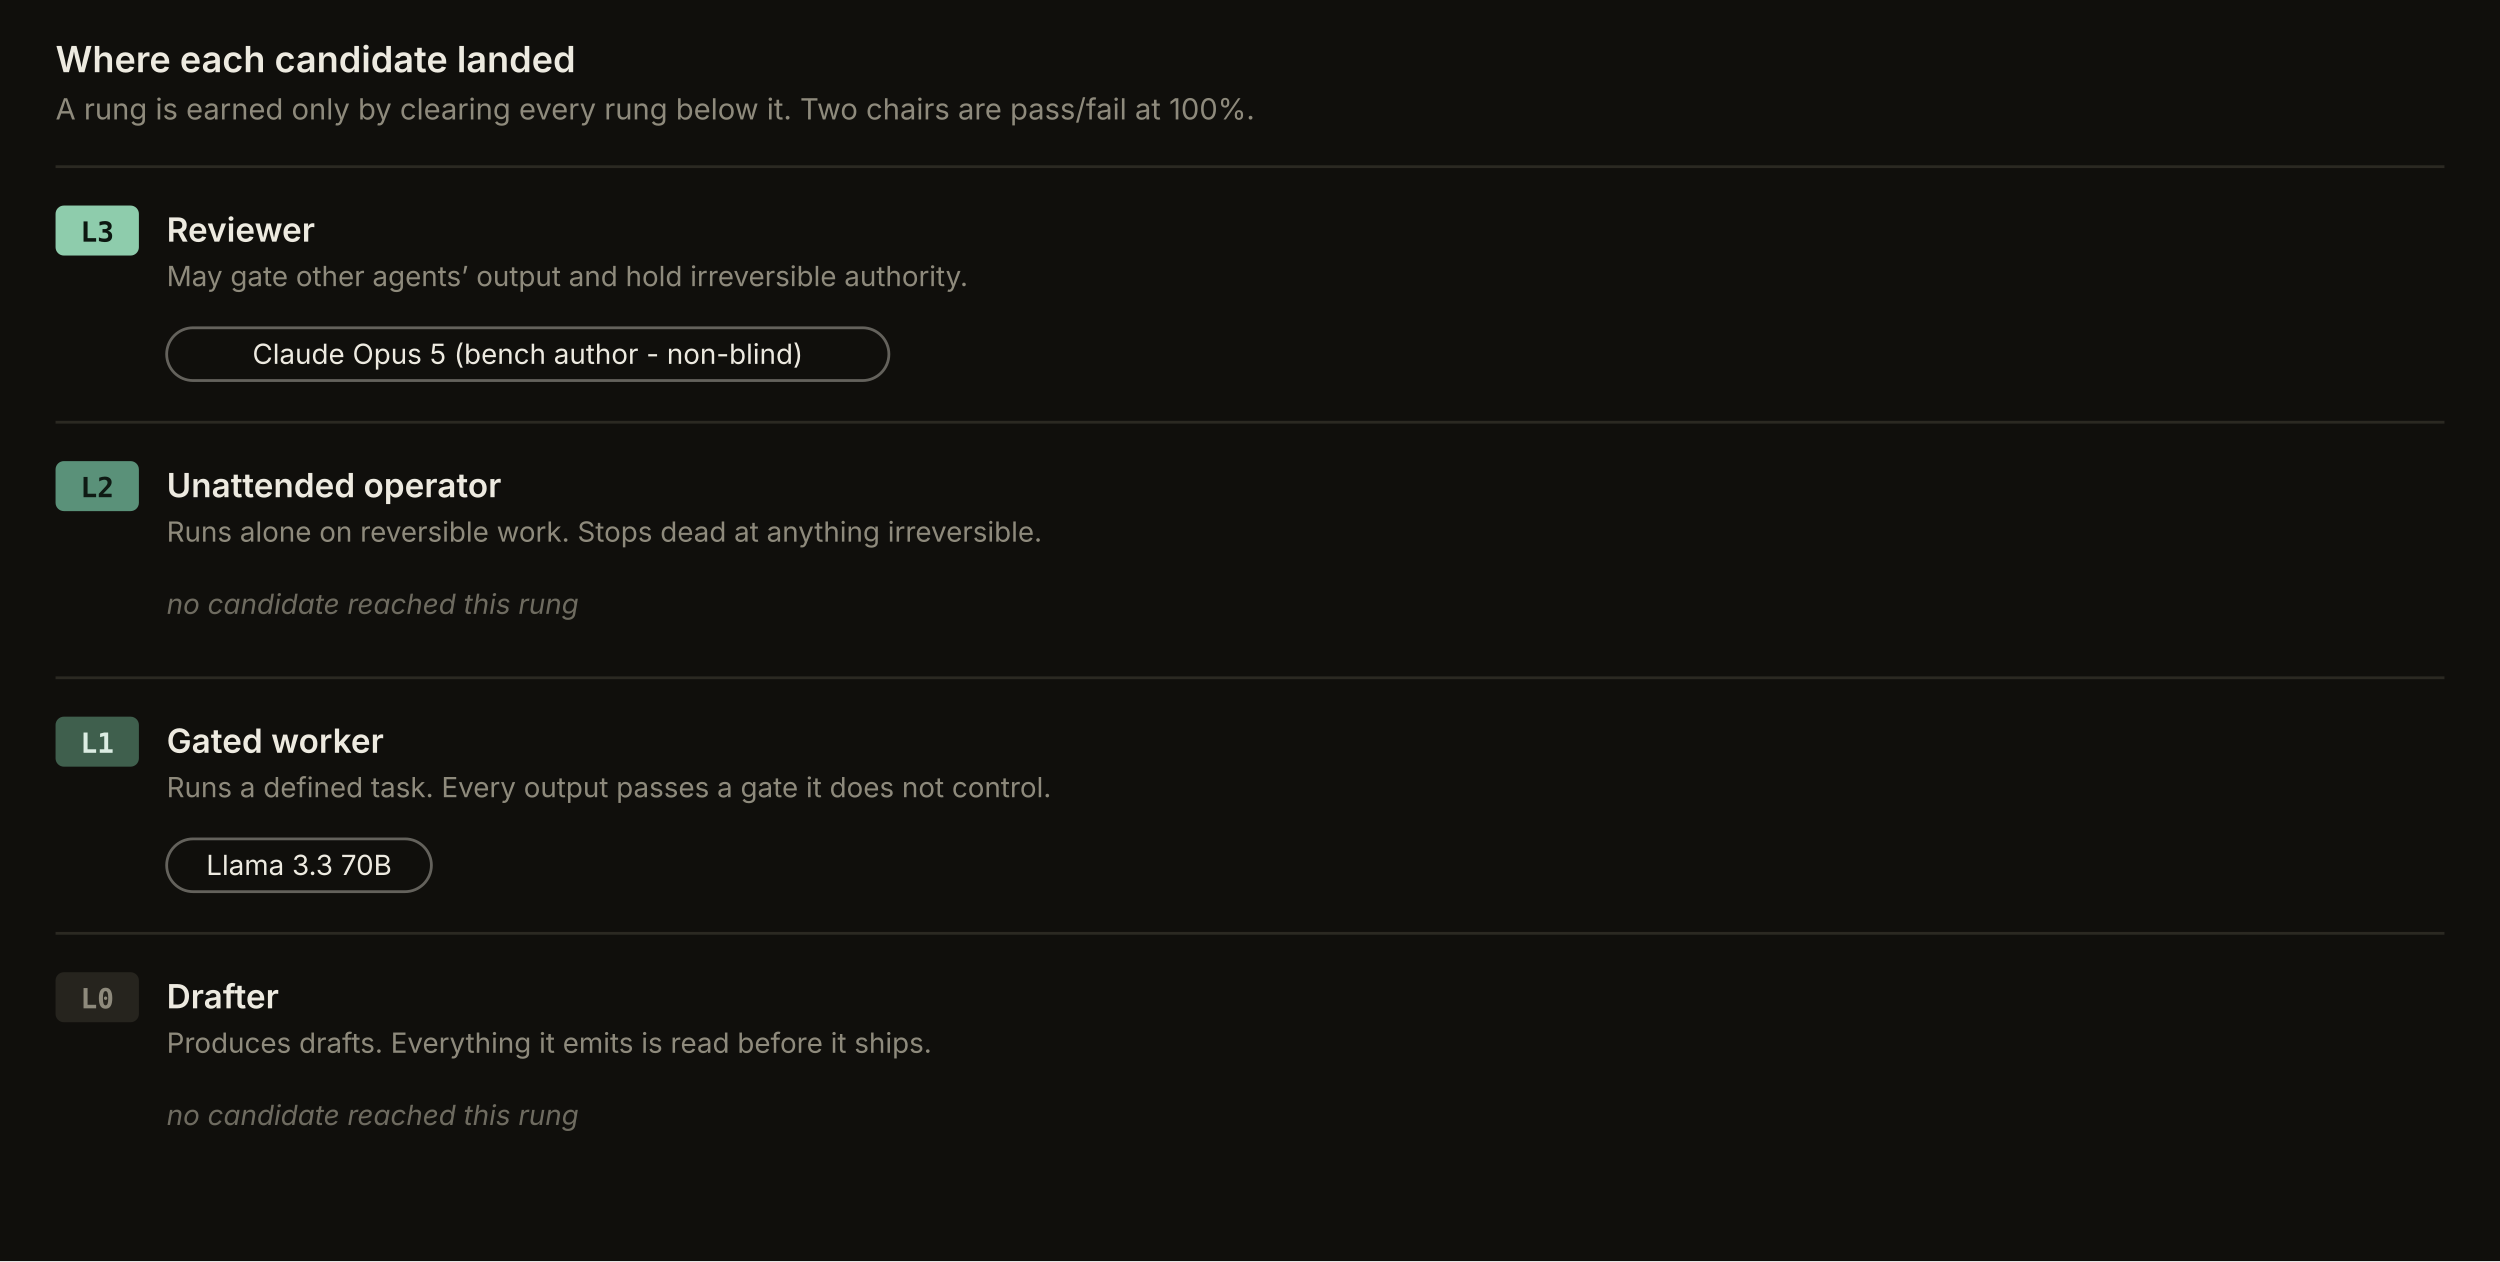
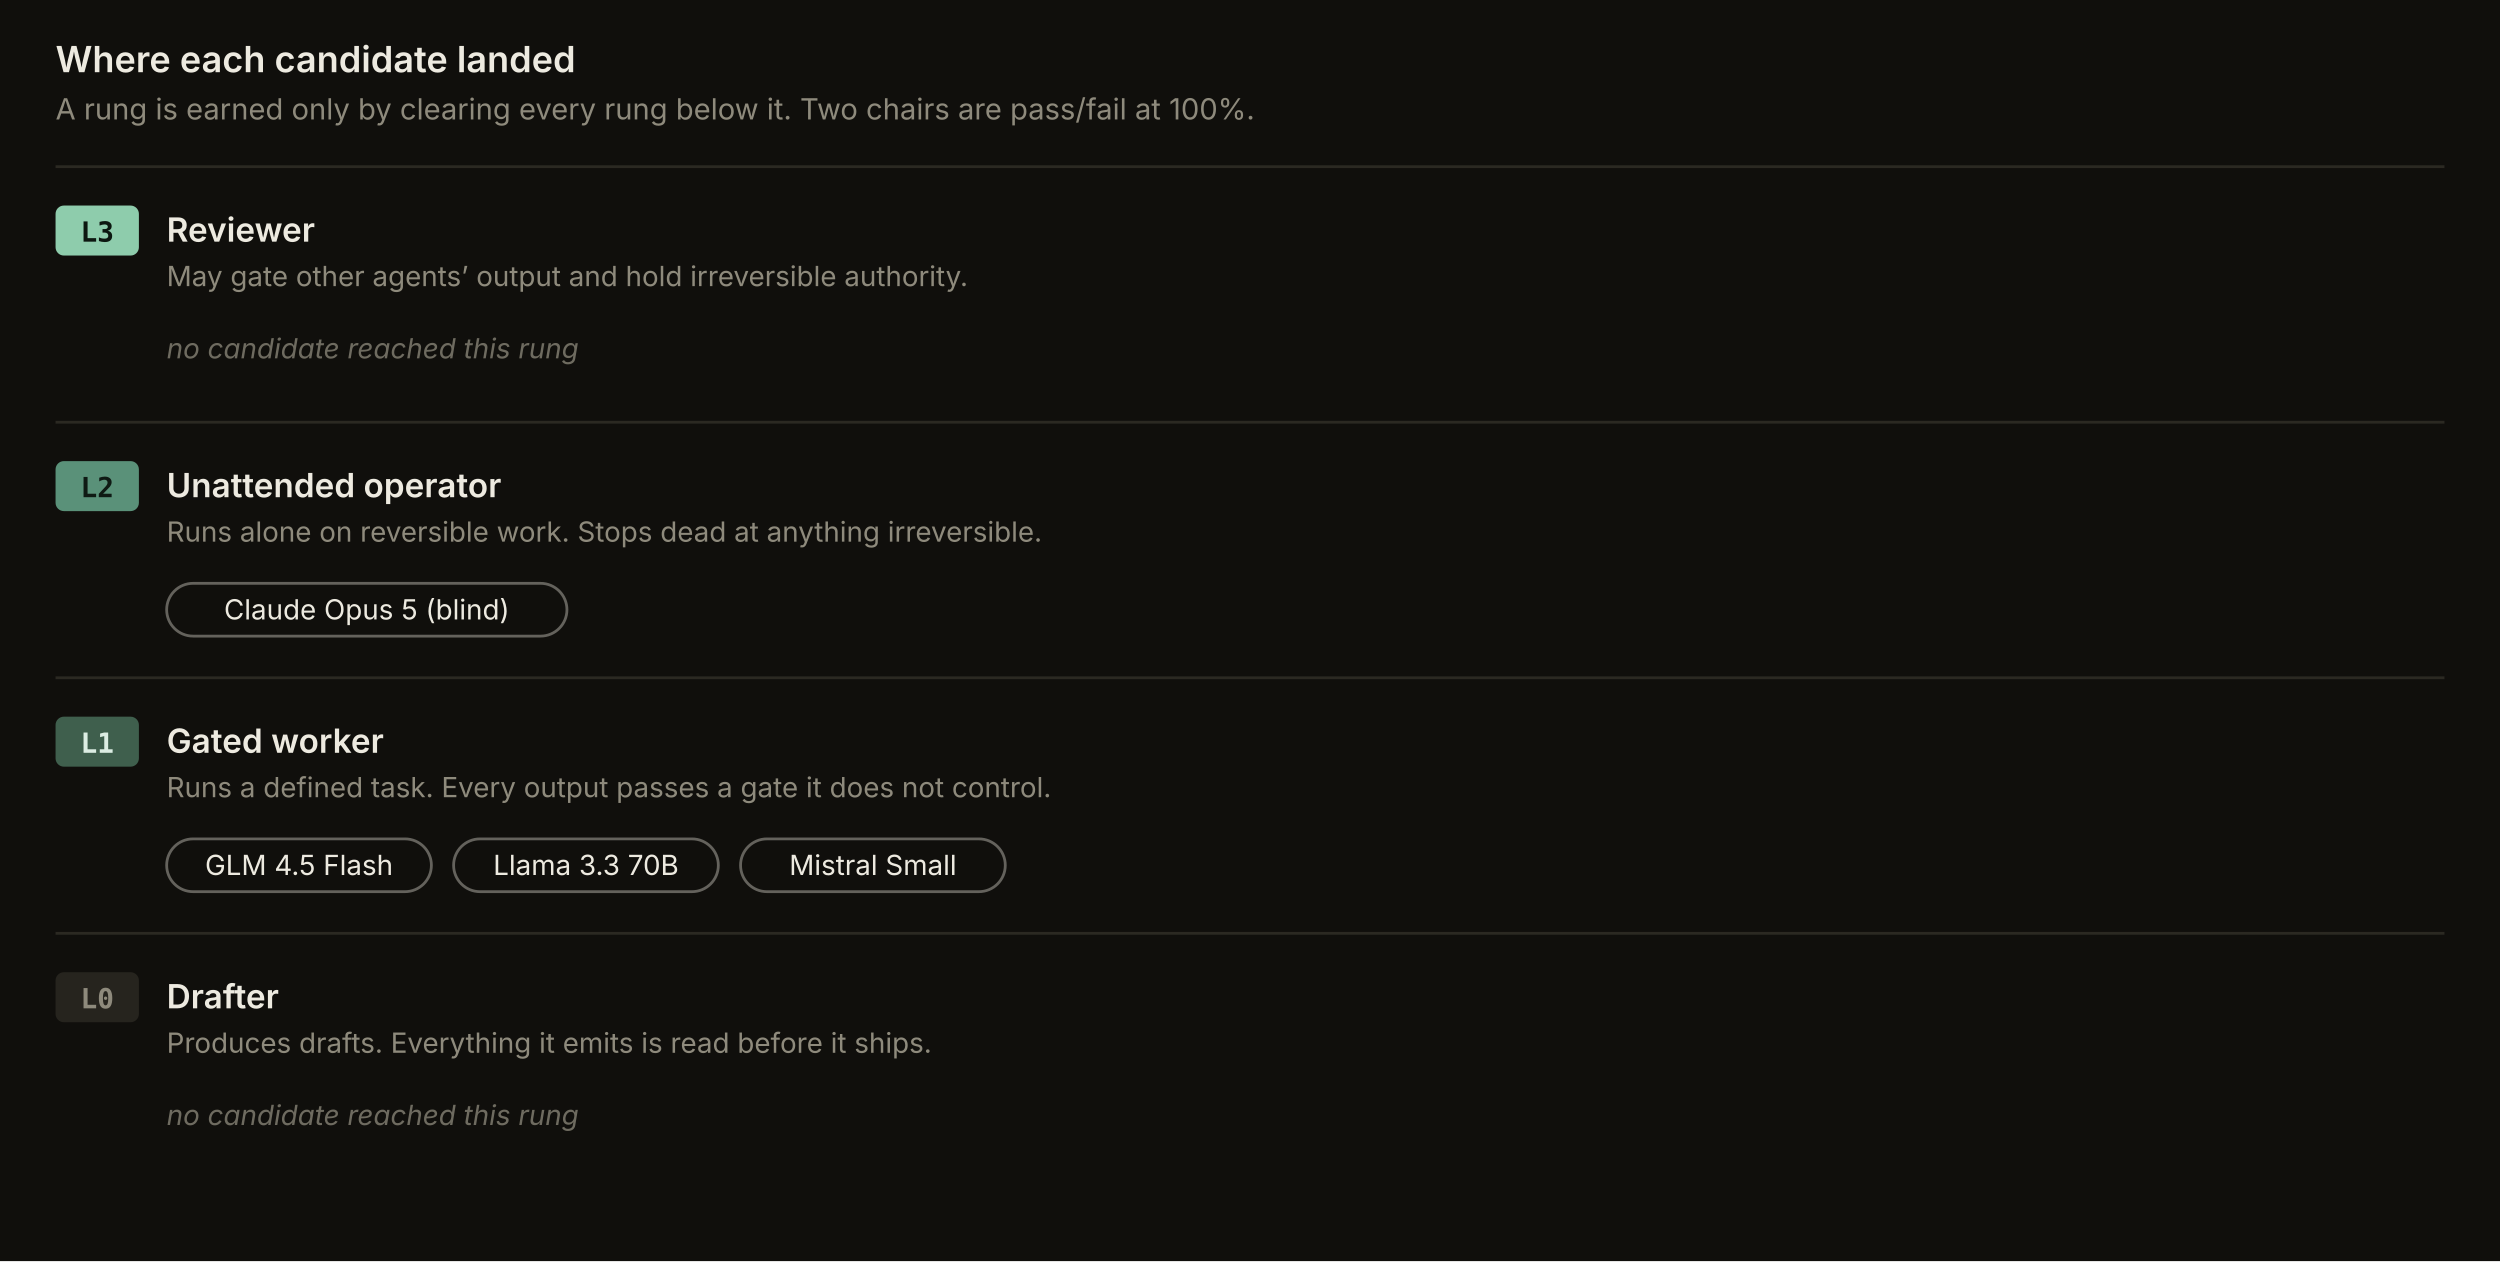
<svg xmlns="http://www.w3.org/2000/svg" width="900" height="454" viewBox="0 0 900 454" font-family="ui-sans-serif, -apple-system, 'Segoe UI', Inter, Helvetica, Arial, sans-serif">
  <rect width="900" height="454" fill="#100F0C" />
  <text x="20" y="26" font-size="13" font-weight="600" fill="#EDEAE0">Where each candidate landed</text>
  <text x="20" y="43" font-size="10.5" fill="#8E8A7C">A rung is earned only by clearing every rung below it. Two chairs are pass/fail at 100%.</text>
  <line x1="20" y1="60" x2="880" y2="60" stroke="#2B2922" stroke-width="1" />
  <rect x="20" y="74" width="30" height="18" rx="3" fill="#8ECCAC" />
  <text x="35" y="87" font-size="10" font-weight="700" text-anchor="middle" font-family="ui-monospace, 'SF Mono', 'Cascadia Mono', Menlo, Consolas, monospace" fill="#0C1710">L3</text>
  <text x="60" y="87" font-size="12" font-weight="600" fill="#EDEAE0">Reviewer</text>
  <text x="60" y="103" font-size="10" fill="#8E8A7C">May gate other agents’ output and hold irreversible authority.</text>
-   <rect x="60" y="118" width="260" height="19" rx="9.5" fill="none" stroke="#EDEAE0" stroke-width="1" opacity=".38" />
-   <text x="190" y="131" font-size="10" text-anchor="middle" fill="#EDEAE0">Claude Opus 5 (bench author - non-blind)</text>
+   <text x="60" y="129" font-size="10" fill="#8E8A7C" font-style="italic" opacity=".75">no candidate reached this rung</text>
  <line x1="20" y1="152" x2="880" y2="152" stroke="#2B2922" stroke-width="1" />
  <rect x="20" y="166" width="30" height="18" rx="3" fill="#5A9179" />
  <text x="35" y="179" font-size="10" font-weight="700" text-anchor="middle" font-family="ui-monospace, 'SF Mono', 'Cascadia Mono', Menlo, Consolas, monospace" fill="#0F1A14">L2</text>
  <text x="60" y="179" font-size="12" font-weight="600" fill="#EDEAE0">Unattended operator</text>
  <text x="60" y="195" font-size="10" fill="#8E8A7C">Runs alone on reversible work. Stops dead at anything irreversible.</text>
-   <text x="60" y="221" font-size="10" fill="#8E8A7C" font-style="italic" opacity=".75">no candidate reached this rung</text>
+   <rect x="60" y="210" width="144.1" height="19" rx="9.5" fill="none" stroke="#EDEAE0" stroke-width="1" opacity=".38" />
+   <text x="132.05" y="223" font-size="10" text-anchor="middle" fill="#EDEAE0">Claude Opus 5 (blind)</text>
  <line x1="20" y1="244" x2="880" y2="244" stroke="#2B2922" stroke-width="1" />
  <rect x="20" y="258" width="30" height="18" rx="3" fill="#3F5F4D" />
  <text x="35" y="271" font-size="10" font-weight="700" text-anchor="middle" font-family="ui-monospace, 'SF Mono', 'Cascadia Mono', Menlo, Consolas, monospace" fill="#DCEDE3">L1</text>
  <text x="60" y="271" font-size="12" font-weight="600" fill="#EDEAE0">Gated worker</text>
  <text x="60" y="287" font-size="10" fill="#8E8A7C">Runs a defined task. Every output passes a gate it does not control.</text>
  <rect x="60" y="302" width="95.3" height="19" rx="9.5" fill="none" stroke="#EDEAE0" stroke-width="1" opacity=".38" />
-   <text x="107.65" y="315" font-size="10" text-anchor="middle" fill="#EDEAE0">Llama 3.3 70B</text>
+   <text x="107.65" y="315" font-size="10" text-anchor="middle" fill="#EDEAE0">GLM 4.5 Flash</text>
+   <rect x="163.3" y="302" width="95.3" height="19" rx="9.5" fill="none" stroke="#EDEAE0" stroke-width="1" opacity=".38" />
+   <text x="210.95" y="315" font-size="10" text-anchor="middle" fill="#EDEAE0">Llama 3.3 70B</text>
+   <rect x="266.6" y="302" width="95.3" height="19" rx="9.5" fill="none" stroke="#EDEAE0" stroke-width="1" opacity=".38" />
+   <text x="314.25" y="315" font-size="10" text-anchor="middle" fill="#EDEAE0">Mistral Small</text>
  <line x1="20" y1="336" x2="880" y2="336" stroke="#2B2922" stroke-width="1" />
  <rect x="20" y="350" width="30" height="18" rx="3" fill="#26241E" />
  <text x="35" y="363" font-size="10" font-weight="700" text-anchor="middle" font-family="ui-monospace, 'SF Mono', 'Cascadia Mono', Menlo, Consolas, monospace" fill="#8E8A7C">L0</text>
  <text x="60" y="363" font-size="12" font-weight="600" fill="#EDEAE0">Drafter</text>
  <text x="60" y="379" font-size="10" fill="#8E8A7C">Produces drafts. Everything it emits is read before it ships.</text>
  <text x="60" y="405" font-size="10" fill="#8E8A7C" font-style="italic" opacity=".75">no candidate reached this rung</text>
</svg>
